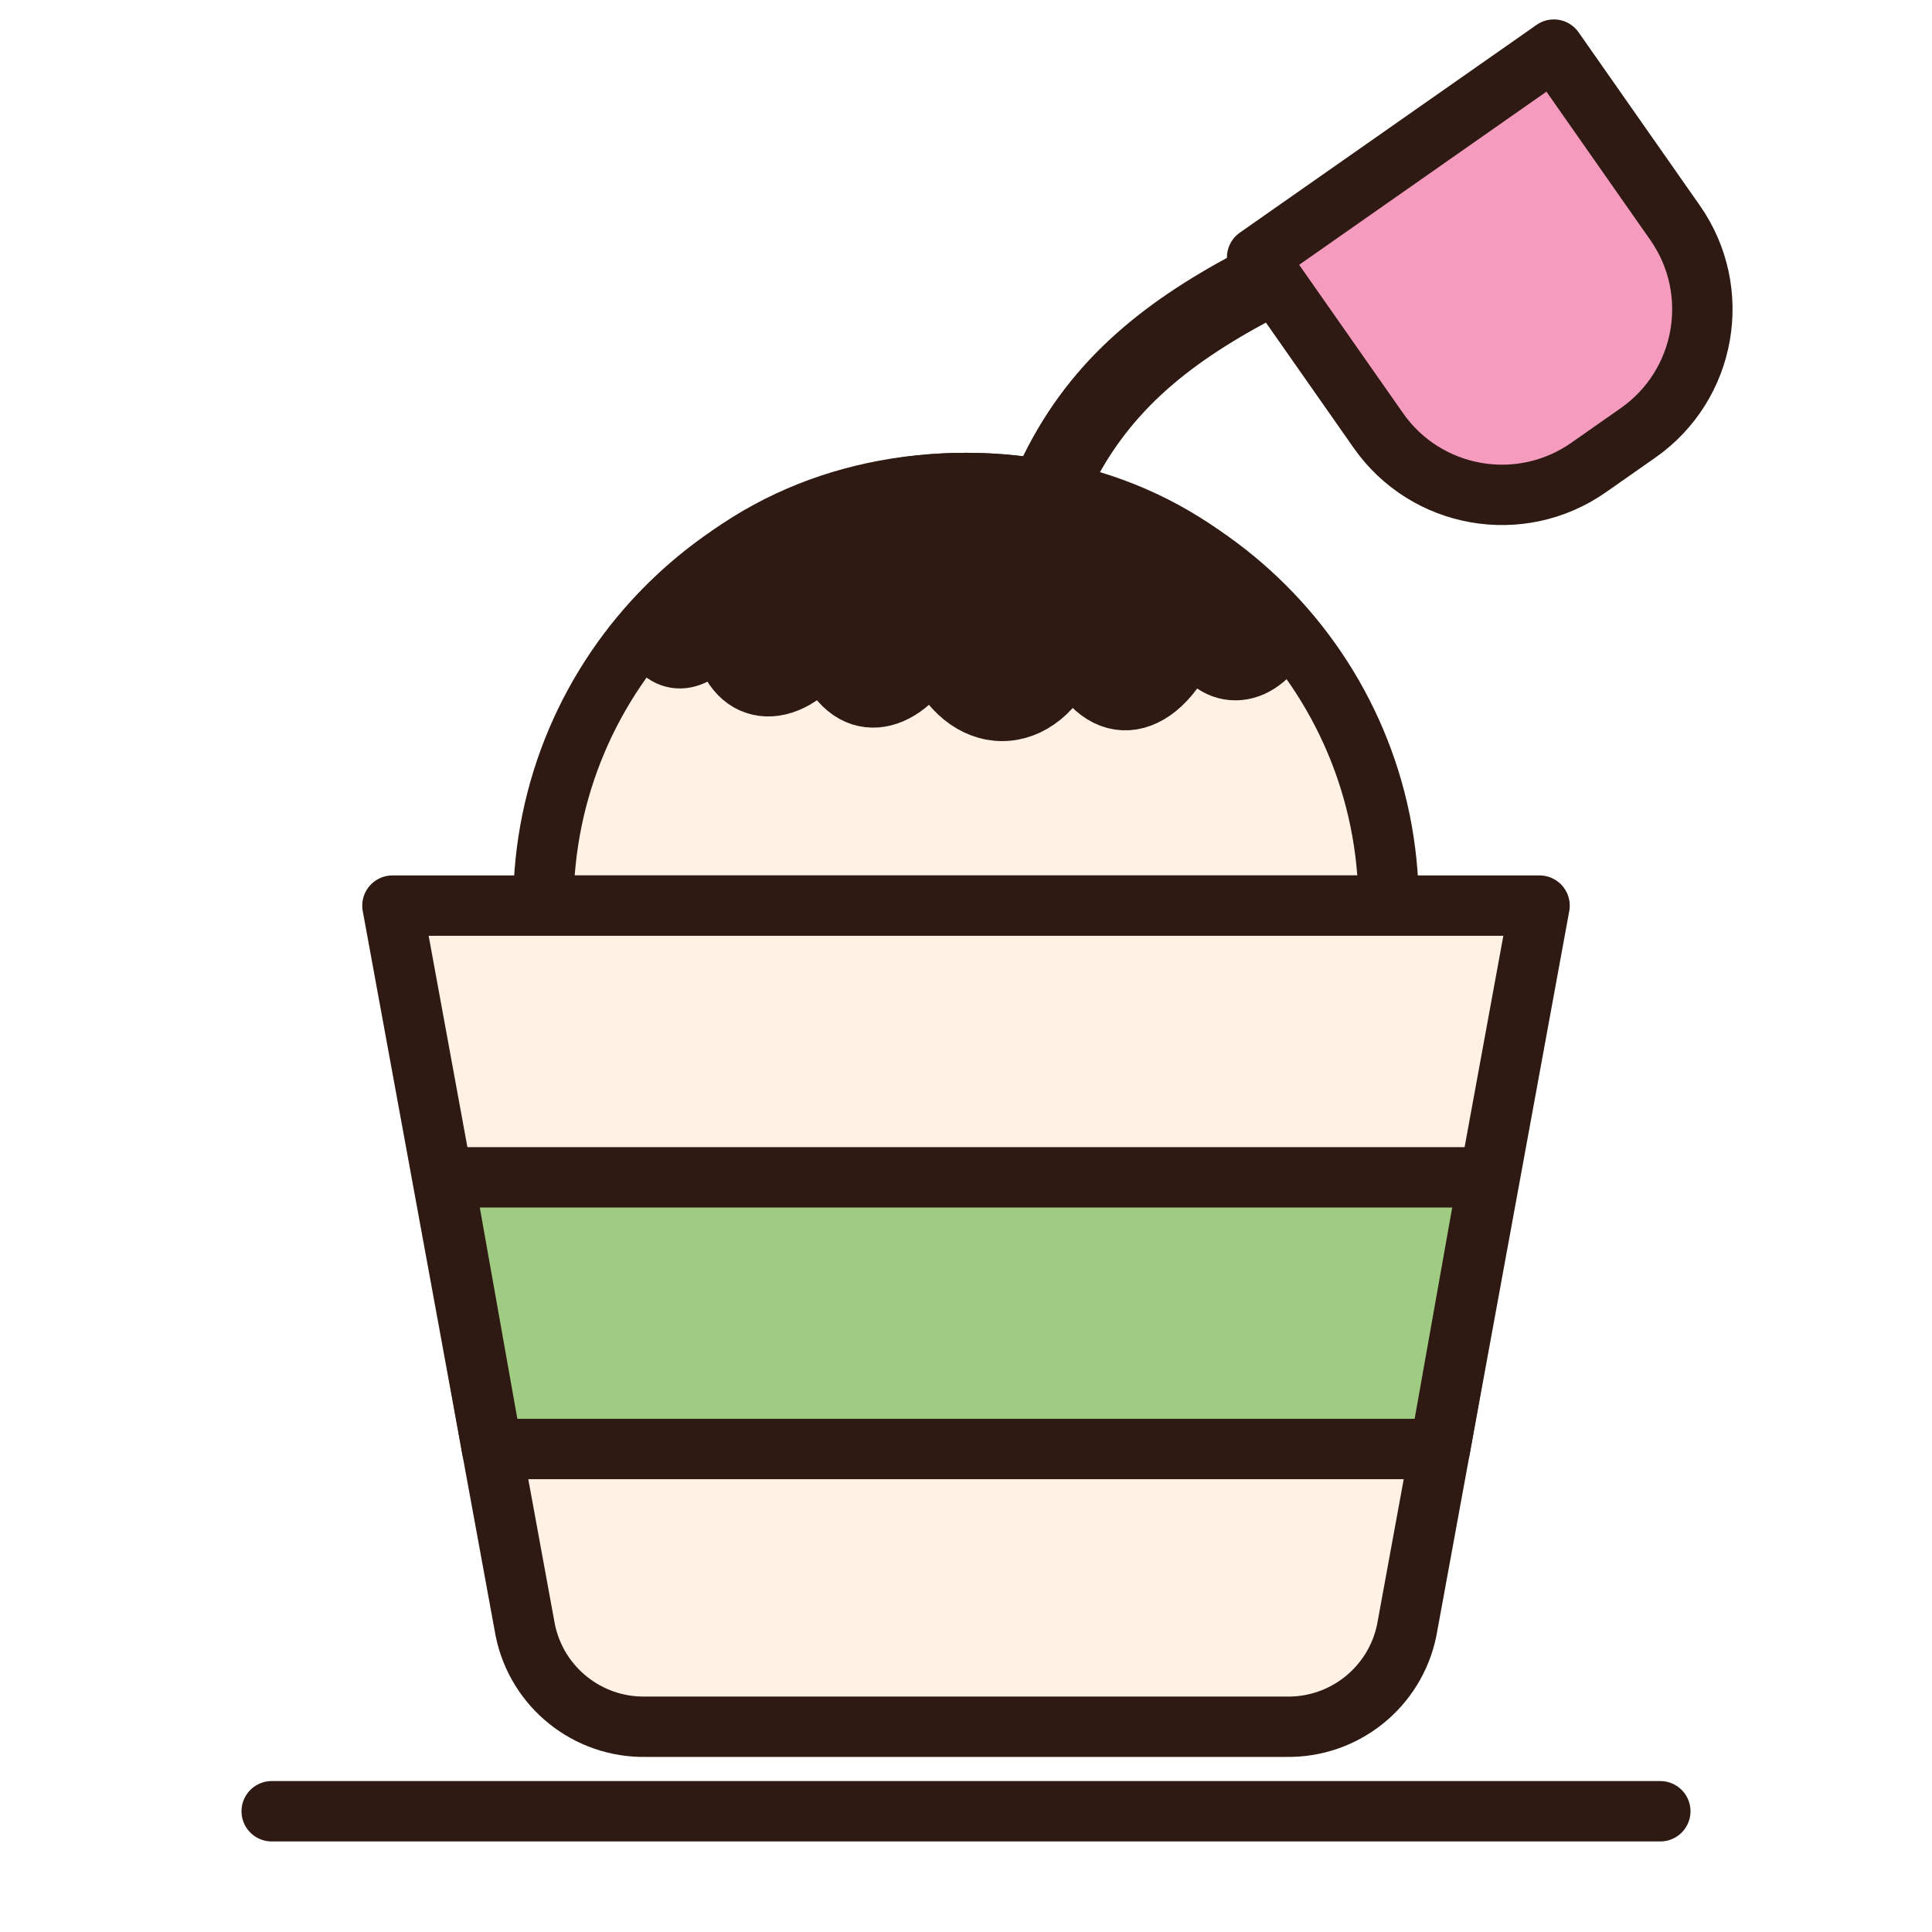
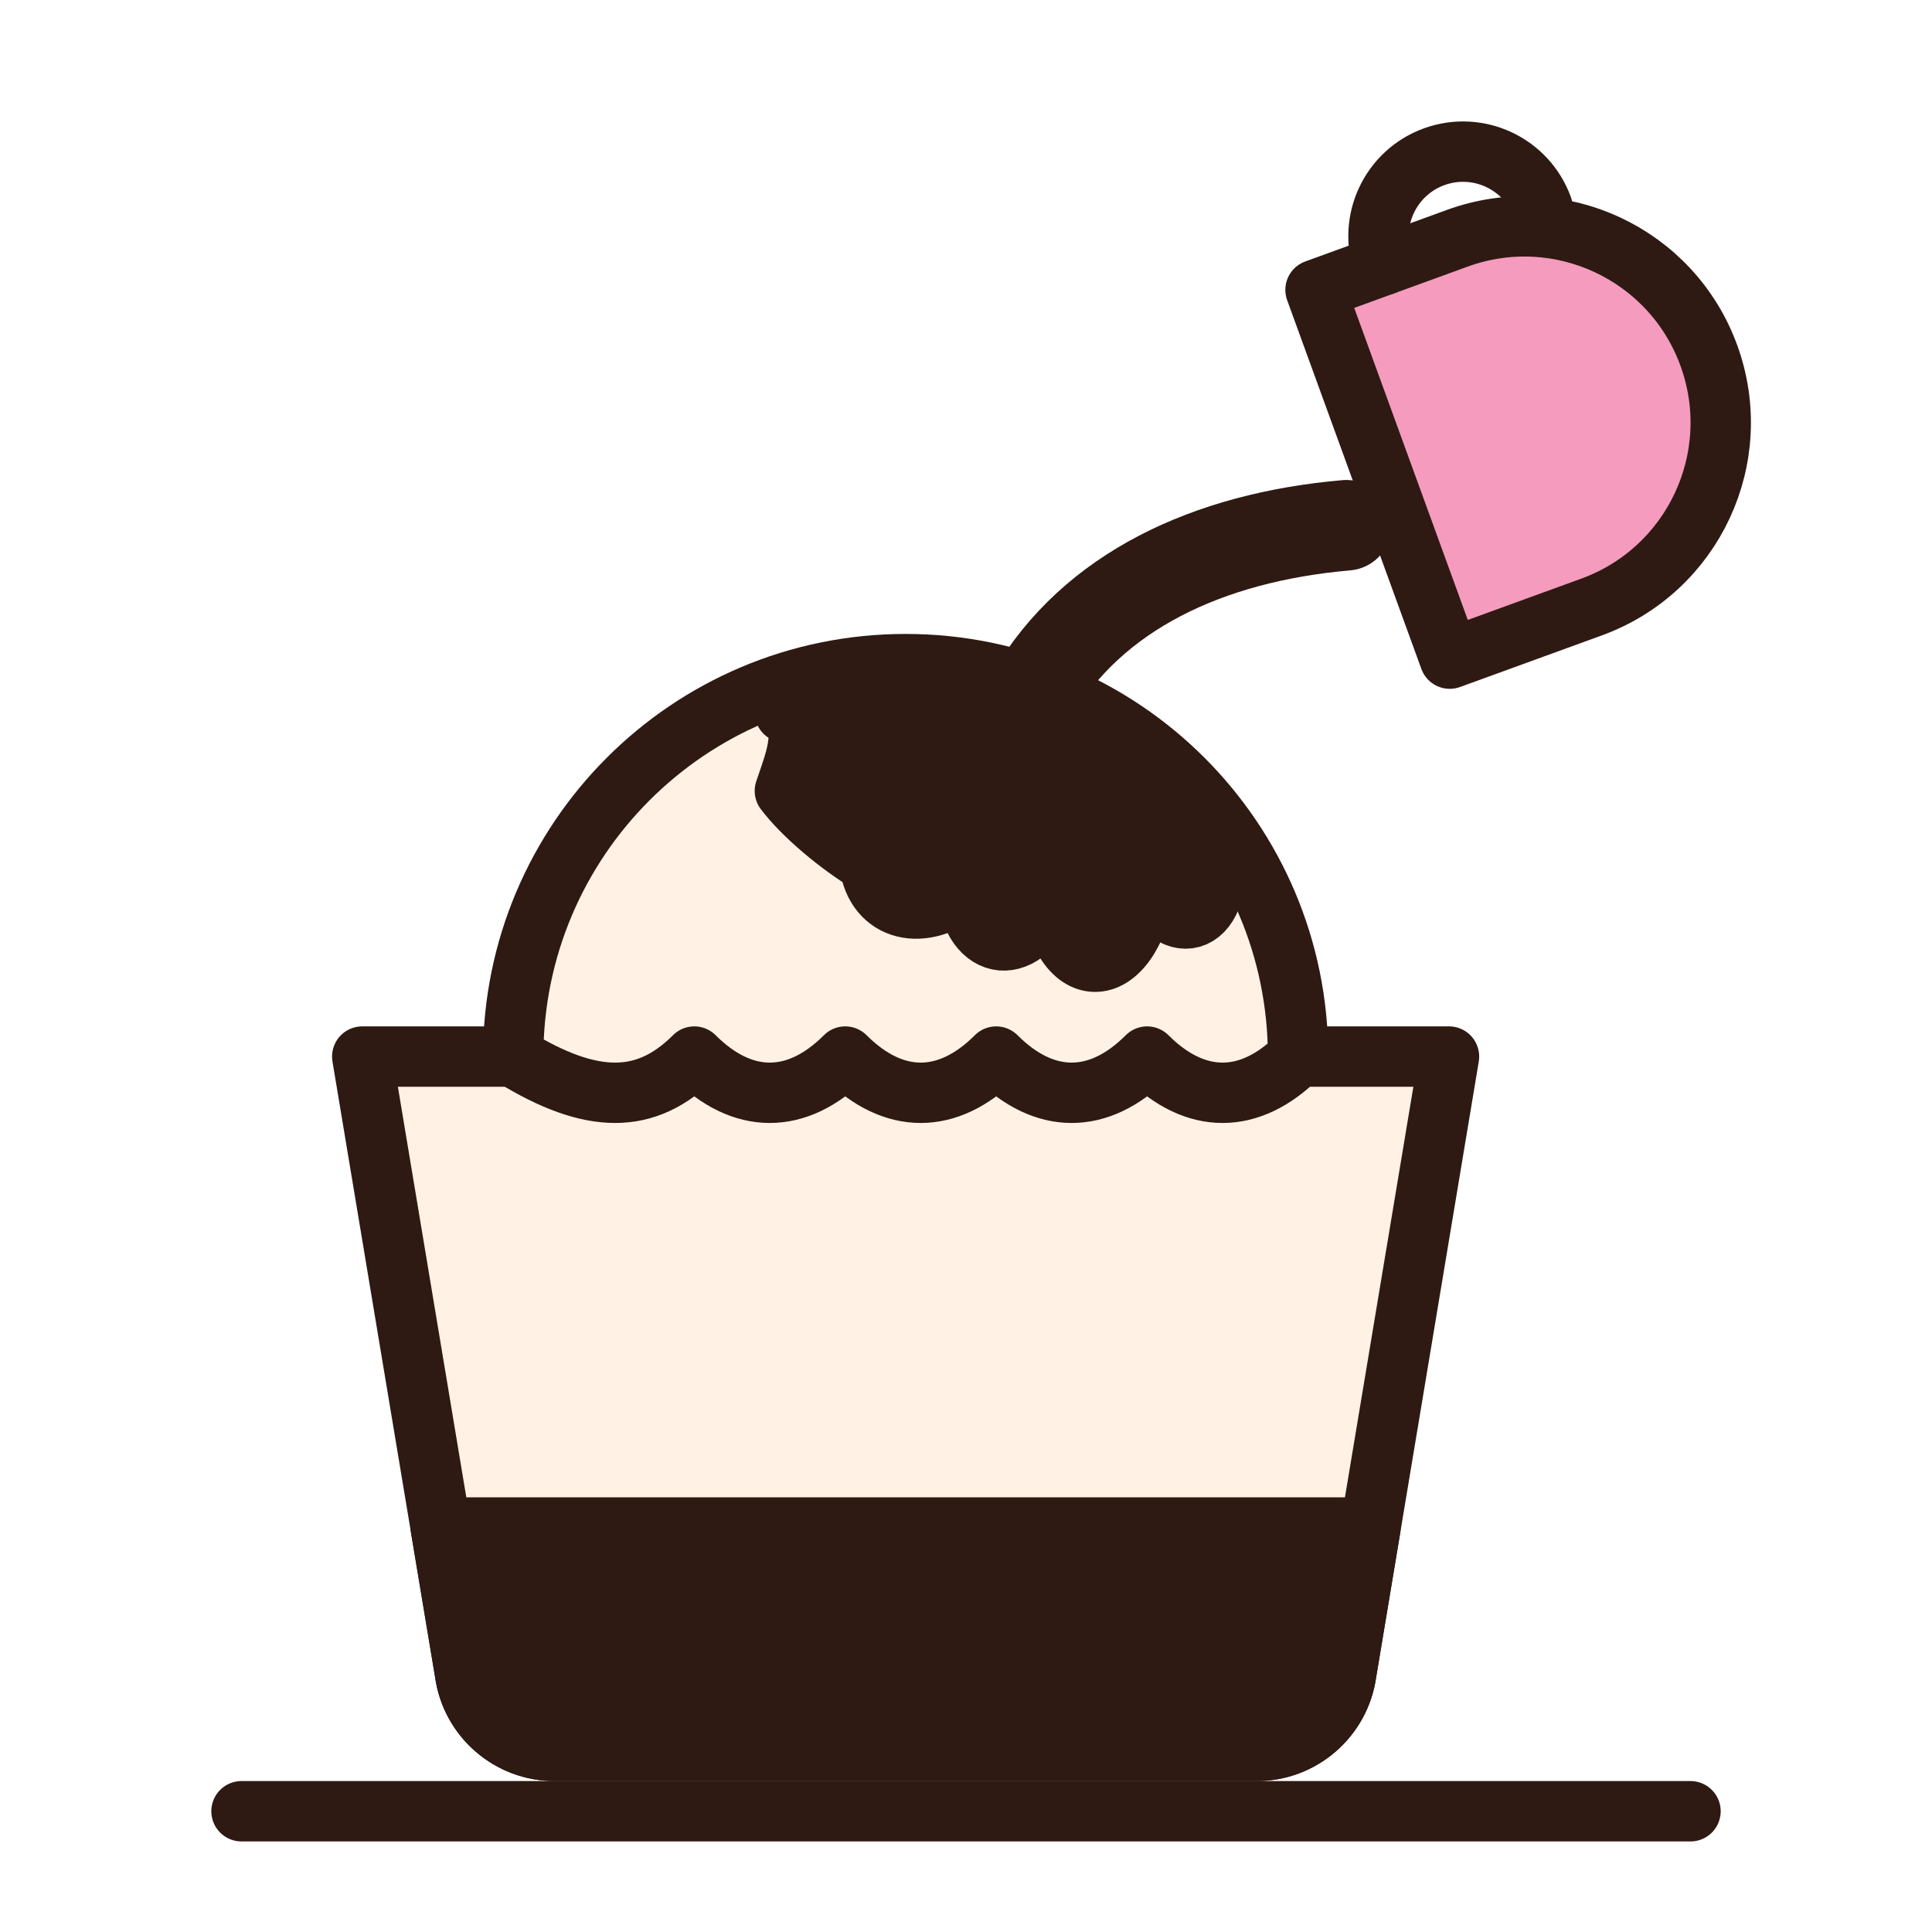
<svg xmlns="http://www.w3.org/2000/svg" viewBox="0 0 64 64" width="64" height="64" aria-hidden="true" focusable="false">
  <g stroke="#2E1A12" stroke-width="2" stroke-linecap="round" stroke-linejoin="round">
-     <path fill="#F59BBE" d="M44 4h12v7a5 5 0 0 1-5 5h-2a5 5 0 0 1-5-5z" transform="rotate(-35 50 10)" />
-     <path fill="none" stroke-width="2.5" d="M41.5 9.5c-3 1.6-5.2 3.4-6.6 6.4" />
-     <path fill="#FFF2E4" d="M18 30a14 14 0 0 1 28 0z" />
-     <path fill="#2E1A12" d="M21.5 21c2.5-3.3 6.3-5 10.5-5s8 1.7 10.5 5c-.8 1.6-2.4 1.6-3 0-1 2.6-3 3-4 .6-1 2.6-3.6 2.6-4.6 0-1 1.8-2.8 2.2-3.6 0-1.4 1.8-3.2 1.4-3.4-.8-.8 1.2-1.8 1.4-2.4.2z" />
-     <path fill="#FFF2E4" d="M13 30h38l-4.4 24a4 4 0 0 1-4 3.2H21.4a4 4 0 0 1-4-3.2z" />
-     <path fill="#9FCB82" d="M14.7 39h34.6l-1.6 9H16.3z" />
-     <path fill="none" d="M9 60h46" />
+     <path fill="none" d="M8 60h48" />
+     <path fill="#FFF2E4" d="M12 35h36l-3.4 20.4a3 3 0 0 1-3 2.6H18.4a3 3 0 0 1-3-2.6z" />
+     <path fill="#2E1A12" d="M14.6 50.6h30.8l-.8 4.8a3 3 0 0 1-3 2.6H18.4a3 3 0 0 1-3-2.6z" />
+     <path fill="#FFF2E4" d="M17 35a13 13 0 0 1 26 0c-1.6 1.6-3.4 1.6-5 0-1.6 1.6-3.4 1.6-5 0-1.6 1.6-3.4 1.6-5 0-1.6 1.6-3.4 1.6-5 0-1.6 1.6-3.4 1.6-6 0z" />
+     <path fill="#2E1A12" d="M26 23.6c2.6-1.6 6-1.8 8.6-.6 2.4 1 4.4 2.8 5.6 5.2.4 2.6-1.6 3-2.2.8-.4 3.6-2.8 3.8-3.2.6-.8 2.2-2.6 2-2.8-.2-1.4 1.2-3 .8-3.2-.8-1-.6-2.2-1.6-2.8-2.4.4-1.2.8-2 0-3.4z" />
+     <path fill="none" stroke-width="3" d="M44.6 17.4c-4.6.4-8.4 2.2-10.4 5.6" />
+     <g transform="translate(50.5 14) rotate(-110)">
+       <path fill="#F59BBE" d="M-6.5-5h13v5a6.5 6.5 0 0 1-13 0z" />
+       <path fill="none" d="M6.5-2.6a2.8 2.8 0 0 1 0 5.6" />
+     </g>
  </g>
</svg>
